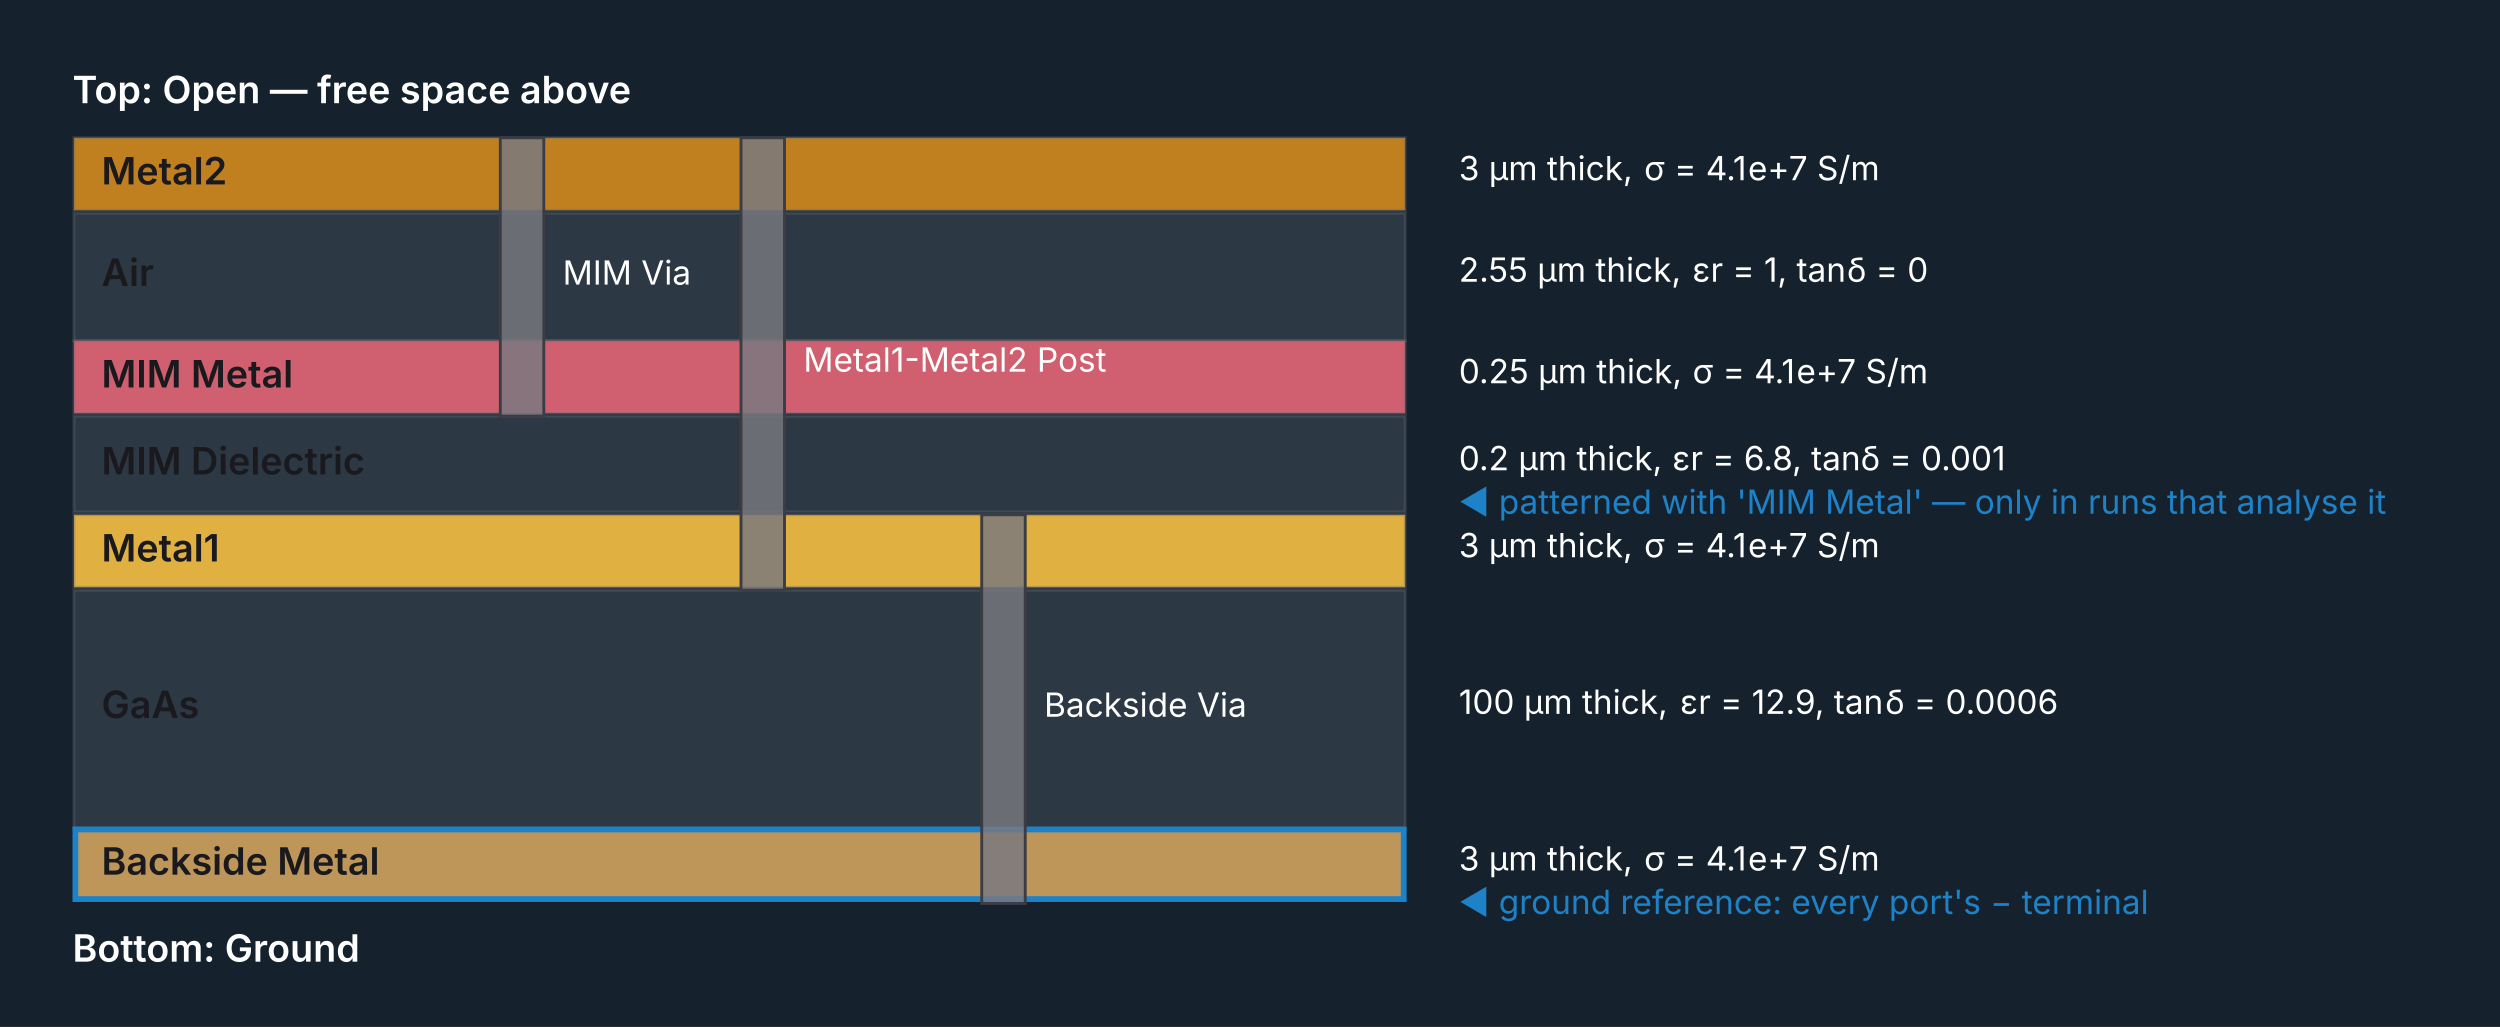
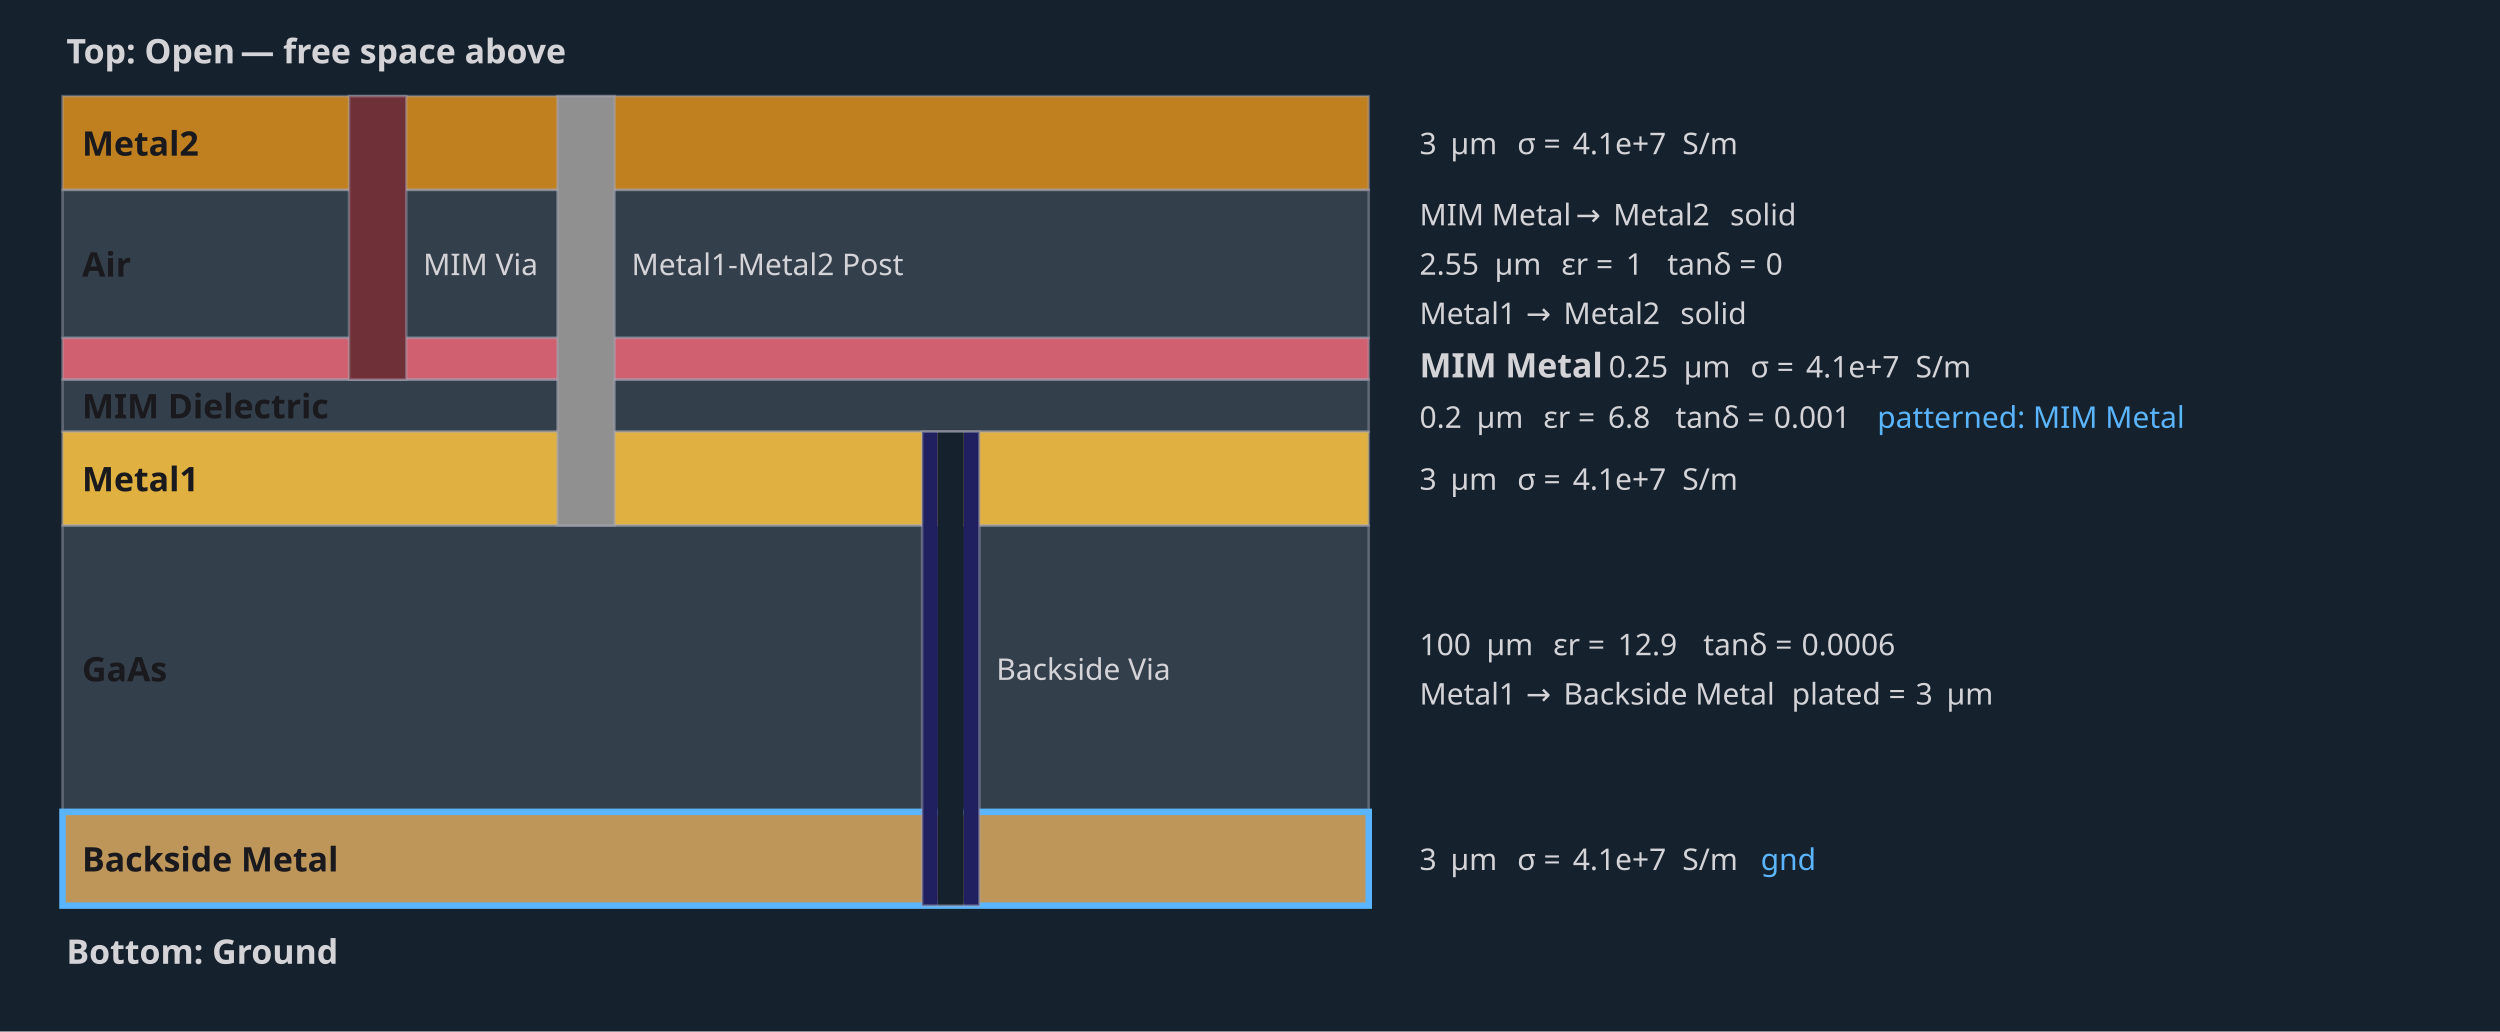
- <svg xmlns="http://www.w3.org/2000/svg" width="862" height="354" viewBox="0 0 862 354">
-   <rect fill="#010101" width="862" height="354" />
-   <rect fill="#15222D" width="862" height="354" />
-   <rect fill="#C08020" transform="translate(25 47)" x="0.5" y="0.5" width="459" height="25" />
-   <rect fill="none" stroke="#6E6E78" stroke-width="1" stroke-miterlimit="10" stroke-opacity="0.353" transform="translate(25 47)" x="0.5" y="0.5" width="459" height="25" />
+ <svg xmlns="http://www.w3.org/2000/svg" width="960" height="396" viewBox="0 0 960 396">
+   <rect fill="#010101" width="960" height="396" />
+   <rect fill="#15222D" width="960" height="396" />
  <clipPath id="stackup-mmic-dark_cl_0">
-     <rect x="35" y="51" width="44" height="16" />
+     <path d="M0 0L960 0L960 388.66L0 388.66L0 0ZM360.09 165.76L370.09 165.76L370.09 347.76L360.09 347.76L360.09 165.76Z" clip-rule="evenodd" />
  </clipPath>
  <g clip-path="url(#stackup-mmic-dark_cl_0)">
-     <text fill="#19191E" transform="translate(35 51)" font-size="13" font-weight="600" font-family="Inter" x="0, 11.78, 19.49, 24.43, 31.9, 35.28" y="12.59">
- 						Metal2
- 				</text>
+     <rect fill="#C08020" x="24" y="36.9" width="501.6" height="36" />
+     <rect fill="none" stroke="#AAAAB9" stroke-width="1" stroke-miterlimit="4" stroke-opacity="0.431" x="24" y="36.9" width="501.6" height="36" />
+     <rect fill="#96A0AF" fill-opacity="0.235" x="24" y="72.9" width="501.6" height="56.86" />
+     <rect fill="none" stroke="#AAAAB9" stroke-width="1" stroke-miterlimit="4" stroke-opacity="0.431" x="24" y="72.9" width="501.6" height="56.86" />
+     <rect fill="#D06070" x="24" y="129.76" width="501.6" height="16" />
+     <rect fill="none" stroke="#AAAAB9" stroke-width="1" stroke-miterlimit="4" stroke-opacity="0.431" x="24" y="129.76" width="501.6" height="16" />
+     <rect fill="#96A0AF" fill-opacity="0.235" x="24" y="145.76" width="501.6" height="20" />
+     <rect fill="none" stroke="#AAAAB9" stroke-width="1" stroke-miterlimit="4" stroke-opacity="0.431" x="24" y="145.76" width="501.6" height="20" />
+     <rect fill="#E0B040" x="24" y="165.76" width="501.6" height="36" />
+     <rect fill="none" stroke="#AAAAB9" stroke-width="1" stroke-miterlimit="4" stroke-opacity="0.431" x="24" y="165.76" width="501.6" height="36" />
+     <rect fill="#96A0AF" fill-opacity="0.235" x="24" y="201.76" width="501.6" height="110" />
+     <rect fill="none" stroke="#AAAAB9" stroke-width="1" stroke-miterlimit="4" stroke-opacity="0.431" x="24" y="201.76" width="501.6" height="110" />
+     <rect fill="#BE965A" x="24" y="311.76" width="501.6" height="36" />
+     <rect fill="none" stroke="#5AB4FF" stroke-width="2.5" stroke-miterlimit="4" x="24" y="311.76" width="501.6" height="36" />
  </g>
-   <clipPath id="stackup-mmic-dark_cl_1">
-     <rect x="503" y="51" width="145" height="14" />
-   </clipPath>
-   <g clip-path="url(#stackup-mmic-dark_cl_1)">
-     <text fill="white" transform="translate(503 51)" font-size="11.5" font-family="Inter" x="0, 7.32, 10.55, 17.71, 27.7, 30.94, 35.25, 42.05, 44.77, 51.19, 57.45, 60.67" y="11.14">
- 						3 µm thick, 
- 				</text>
-     <text fill="white" transform="translate(566.9 51)" font-size="11.5" font-family="Inter" x="0, 7.25, 10.49, 18.07, 21.3, 28.29, 30.47" y="11.14">
- 						σ = 4.1
- 				</text>
-     <text fill="white" transform="translate(602.71 51)" font-size="11.5" font-family="Inter" x="0, 6.7, 14.02, 20.58, 23.82, 31.15, 35.25" y="11.14">
- 						e+7 S/m
- 				</text>
-   </g>
-   <rect fill="#788291" fill-opacity="0.235" transform="translate(25 73)" x="0.5" y="0.5" width="459" height="44" />
-   <rect fill="none" stroke="#6E6E78" stroke-width="1" stroke-miterlimit="10" stroke-opacity="0.353" transform="translate(25 73)" x="0.5" y="0.5" width="459" height="44" />
-   <clipPath id="stackup-mmic-dark_cl_2">
-     <rect x="35" y="86" width="18" height="16" />
-   </clipPath>
-   <g clip-path="url(#stackup-mmic-dark_cl_2)">
-     <text fill="#19191E" transform="translate(35 86)" font-size="13" font-weight="600" font-family="Inter" x="0, 9.45, 12.84" y="12.59">
- 						Air
- 				</text>
-   </g>
-   <clipPath id="stackup-mmic-dark_cl_3">
-     <rect x="503" y="86" width="162" height="14" />
-   </clipPath>
-   <g clip-path="url(#stackup-mmic-dark_cl_3)">
-     <text fill="white" transform="translate(503 86)" font-size="11.5" font-family="Inter" x="0, 6.96, 9.96, 16.96, 23.95, 27.18, 34.34, 44.33, 47.57, 51.88, 58.68, 61.4, 67.82, 74.08, 77.3" y="11.14">
- 						2.55 µm thick, 
- 				</text>
-     <text fill="white" transform="translate(583.53 86)" font-size="11.5" font-family="Inter" x="0" y="11.14">
- 						ε
- 				</text>
-     <text fill="white" transform="translate(589.79 86)" font-size="11.5" font-family="Inter" x="0, 4.28, 7.51, 15.09, 18.33, 23.18, 26.4, 29.63, 33.81, 40.3" y="11.14">
- 						r = 1, tan
- 				</text>
-     <text fill="white" transform="translate(636.82 86)" font-size="11.5" font-family="Inter" x="0, 6.21, 9.44, 17.02, 20.26" y="11.14">
- 						δ = 0
- 				</text>
-   </g>
-   <rect fill="#D06070" transform="translate(25 117)" x="0.5" y="0.5" width="459" height="25" />
-   <rect fill="none" stroke="#6E6E78" stroke-width="1" stroke-miterlimit="10" stroke-opacity="0.353" transform="translate(25 117)" x="0.5" y="0.5" width="459" height="25" />
-   <clipPath id="stackup-mmic-dark_cl_4">
-     <rect x="35" y="121" width="66" height="16" />
-   </clipPath>
-   <g clip-path="url(#stackup-mmic-dark_cl_4)">
-     <text fill="#19191E" transform="translate(35 121)" font-size="13" font-weight="600" font-family="Inter" x="0, 11.78, 15.35, 27.14, 30.36, 42.14, 49.85, 54.79, 62.26" y="12.59">
- 						MIM Metal
- 				</text>
-   </g>
-   <clipPath id="stackup-mmic-dark_cl_5">
-     <rect x="503" y="121" width="162" height="14" />
-   </clipPath>
-   <g clip-path="url(#stackup-mmic-dark_cl_5)">
-     <text fill="white" transform="translate(503 121)" font-size="11.5" font-family="Inter" x="0, 6.89, 10.06, 17.02, 24.01, 27.25, 34.4, 44.4, 47.63, 51.95, 58.74, 61.47, 67.89, 74.15, 77.36" y="11.14">
- 						0.25 µm thick, 
- 				</text>
-     <text fill="white" transform="translate(583.6 121)" font-size="11.5" font-family="Inter" x="0, 7.25, 10.49, 18.07, 21.3, 28.29, 30.47" y="11.14">
- 						σ = 4.1
- 				</text>
-     <text fill="white" transform="translate(619.41 121)" font-size="11.5" font-family="Inter" x="0, 6.7, 14.02, 20.58, 23.82, 31.15, 35.25" y="11.14">
- 						e+7 S/m
- 				</text>
-   </g>
-   <rect fill="#788291" fill-opacity="0.235" transform="translate(25 143)" x="0.5" y="0.5" width="459" height="33" />
-   <rect fill="none" stroke="#6E6E78" stroke-width="1" stroke-miterlimit="10" stroke-opacity="0.353" transform="translate(25 143)" x="0.5" y="0.5" width="459" height="33" />
-   <clipPath id="stackup-mmic-dark_cl_6">
-     <rect x="35" y="151" width="91" height="16" />
-   </clipPath>
-   <g clip-path="url(#stackup-mmic-dark_cl_6)">
-     <text fill="#19191E" transform="translate(35 151)" font-size="13" font-weight="600" font-family="Inter" x="0, 11.78, 15.35, 27.14, 30.36, 39.78, 43.17, 50.87, 54.26, 61.97, 69.47, 74.41, 79.57, 82.96" y="12.59">
- 						MIM Dielectric
- 				</text>
-   </g>
-   <clipPath id="stackup-mmic-dark_cl_7">
-     <rect x="503" y="151" width="189" height="14" />
-   </clipPath>
-   <g clip-path="url(#stackup-mmic-dark_cl_7)">
-     <text fill="white" transform="translate(503 151)" font-size="11.5" font-family="Inter" x="0, 6.89, 10.06, 17.02, 20.26, 27.41, 37.41, 40.64, 44.95, 51.75, 54.48, 60.9, 67.15, 70.37" y="11.14">
- 						0.2 µm thick, 
- 				</text>
-     <text fill="white" transform="translate(576.61 151)" font-size="11.5" font-family="Inter" x="0" y="11.14">
- 						ε
- 				</text>
-     <text fill="white" transform="translate(582.86 151)" font-size="11.5" font-family="Inter" x="0, 4.28, 7.51, 15.09, 18.33, 25.11, 28.01, 34.84, 38.06, 41.3, 45.48, 51.96" y="11.14">
- 						r = 6.8, tan
- 				</text>
-     <text fill="white" transform="translate(641.55 151)" font-size="11.5" font-family="Inter" x="0, 6.21, 9.44, 17.02, 20.26, 27.15, 30.02, 37.21, 44.4" y="11.14">
- 						δ = 0.001
- 				</text>
-   </g>
-   <clipPath id="stackup-mmic-dark_cl_8">
-     <rect x="503" y="166" width="320" height="14" />
-   </clipPath>
-   <g clip-path="url(#stackup-mmic-dark_cl_8)">
-     <text fill="#1E82C8" transform="translate(503 166)" font-size="11.5" font-family="Inter" x="0, 10.52, 13.75, 20.76, 27.25, 31.43, 35.55, 42.24, 46.52, 53.25, 59.95, 67.09, 70.32, 79.67, 82.39, 86.71, 93.5, 96.74, 99.29, 109.51, 112.55, 122.78, 126.01, 136.24, 142.93, 147.12, 153.6, 156.33, 158.88, 162.11, 173.61, 176.85, 183.71, 190.44, 193.16, 199.57, 202.8, 205.53, 212.26, 215.49, 219.77, 226.46, 233.19, 239.2, 242.43, 246.74, 253.54, 260.02, 264.21, 267.44, 273.93, 280.66, 287.14, 289.87, 296.27, 302.28, 308.98, 312.22, 314.94" y="11.14">
- 						◀ patterned with 'MIM Metal' — only in runs that analyse it
- 				</text>
-   </g>
-   <rect fill="#E0B040" transform="translate(25 177)" x="0.5" y="0.5" width="459" height="25" />
-   <rect fill="none" stroke="#6E6E78" stroke-width="1" stroke-miterlimit="10" stroke-opacity="0.353" transform="translate(25 177)" x="0.5" y="0.5" width="459" height="25" />
-   <clipPath id="stackup-mmic-dark_cl_9">
-     <rect x="35" y="181" width="42" height="16" />
-   </clipPath>
-   <g clip-path="url(#stackup-mmic-dark_cl_9)">
-     <text fill="#19191E" transform="translate(35 181)" font-size="13" font-weight="600" font-family="Inter" x="0, 11.78, 19.49, 24.43, 31.9, 35.28" y="12.59">
- 						Metal1
- 				</text>
-   </g>
-   <clipPath id="stackup-mmic-dark_cl_10">
-     <rect x="503" y="181" width="145" height="14" />
-   </clipPath>
-   <g clip-path="url(#stackup-mmic-dark_cl_10)">
-     <text fill="white" transform="translate(503 181)" font-size="11.5" font-family="Inter" x="0, 7.32, 10.55, 17.71, 27.7, 30.94, 35.25, 42.05, 44.77, 51.19, 57.45, 60.67" y="11.14">
- 						3 µm thick, 
- 				</text>
-     <text fill="white" transform="translate(566.9 181)" font-size="11.5" font-family="Inter" x="0, 7.25, 10.49, 18.07, 21.3, 28.29, 30.47" y="11.14">
- 						σ = 4.1
- 				</text>
-     <text fill="white" transform="translate(602.71 181)" font-size="11.5" font-family="Inter" x="0, 6.7, 14.02, 20.58, 23.82, 31.15, 35.25" y="11.14">
- 						e+7 S/m
- 				</text>
-   </g>
-   <rect fill="#788291" fill-opacity="0.235" transform="translate(25 203)" x="0.5" y="0.5" width="459" height="82" />
-   <rect fill="none" stroke="#6E6E78" stroke-width="1" stroke-miterlimit="10" stroke-opacity="0.353" transform="translate(25 203)" x="0.5" y="0.5" width="459" height="82" />
-   <clipPath id="stackup-mmic-dark_cl_11">
-     <rect x="35" y="235" width="34" height="16" />
-   </clipPath>
-   <g clip-path="url(#stackup-mmic-dark_cl_11)">
-     <text fill="#19191E" transform="translate(35 235)" font-size="13" font-weight="600" font-family="Inter" x="0, 9.81, 17.28, 26.58" y="12.59">
- 						GaAs
- 				</text>
-   </g>
-   <clipPath id="stackup-mmic-dark_cl_12">
-     <rect x="503" y="235" width="206" height="14" />
-   </clipPath>
-   <g clip-path="url(#stackup-mmic-dark_cl_12)">
-     <text fill="white" transform="translate(503 235)" font-size="11.5" font-family="Inter" x="0, 5.34, 12.53, 19.72, 22.95, 30.11, 40.1, 43.34, 47.65, 54.45, 57.17, 63.59, 69.85, 73.07" y="11.14">
- 						100 µm thick, 
- 				</text>
-     <text fill="white" transform="translate(579.3 235)" font-size="11.5" font-family="Inter" x="0" y="11.14">
- 						ε
- 				</text>
-     <text fill="white" transform="translate(585.56 235)" font-size="11.5" font-family="Inter" x="0, 4.28, 7.51, 15.09, 18.33, 23.67, 30.63, 33.72, 40.59, 43.81, 47.05, 51.23, 57.71" y="11.14">
- 						r = 12.9, tan
- 				</text>
-     <text fill="white" transform="translate(650 235)" font-size="11.5" font-family="Inter" x="0, 6.21, 9.44, 17.02, 20.26, 27.15, 30.02, 37.21, 44.4, 51.59" y="11.14">
- 						δ = 0.0006
- 				</text>
-   </g>
-   <rect fill="#BE965A" transform="translate(25 285)" x="1" y="1" width="458" height="24" />
-   <rect fill="none" stroke="#1E82C8" stroke-width="2" stroke-miterlimit="10" transform="translate(25 285)" x="1" y="1" width="458" height="24" />
-   <clipPath id="stackup-mmic-dark_cl_13">
-     <rect x="35" y="289" width="96" height="16" />
-   </clipPath>
-   <g clip-path="url(#stackup-mmic-dark_cl_13)">
-     <text fill="#19191E" transform="translate(35 289)" font-size="13" font-weight="600" font-family="Inter" x="0, 8.55, 16.01, 23.52, 30.92, 38.05, 41.44, 49.64, 57.34, 60.57, 72.35, 80.05, 84.99, 92.46" y="12.59">
- 						Backside Metal
- 				</text>
-   </g>
-   <clipPath id="stackup-mmic-dark_cl_14">
-     <rect x="503" y="289" width="145" height="14" />
-   </clipPath>
-   <g clip-path="url(#stackup-mmic-dark_cl_14)">
-     <text fill="white" transform="translate(503 289)" font-size="11.5" font-family="Inter" x="0, 7.32, 10.55, 17.71, 27.7, 30.94, 35.25, 42.05, 44.77, 51.19, 57.45, 60.67" y="11.14">
- 						3 µm thick, 
- 				</text>
-     <text fill="white" transform="translate(566.9 289)" font-size="11.5" font-family="Inter" x="0, 7.25, 10.49, 18.07, 21.3, 28.29, 30.47" y="11.14">
- 						σ = 4.1
- 				</text>
-     <text fill="white" transform="translate(602.71 289)" font-size="11.5" font-family="Inter" x="0, 6.7, 14.02, 20.58, 23.82, 31.15, 35.25" y="11.14">
- 						e+7 S/m
- 				</text>
-   </g>
-   <clipPath id="stackup-mmic-dark_cl_15">
-     <rect x="503" y="304" width="237" height="14" />
-   </clipPath>
-   <g clip-path="url(#stackup-mmic-dark_cl_15)">
-     <text fill="#1E82C8" transform="translate(503 304)" font-size="11.5" font-family="Inter" x="0, 10.52, 13.75, 20.76, 24.85, 31.71, 38.39, 45.12, 52.26, 55.49, 59.57, 66.27, 70.16, 76.86, 80.94, 87.64, 94.37, 100.79, 107.49, 110.65, 113.89, 120.39, 126.57, 133.26, 137.74, 144.14, 147.38, 154.38, 161.25, 165.92, 170.1, 172.65, 178.66, 181.89, 189.47, 192.71, 196.82, 203.52, 207.8, 217.8, 220.53, 227.26, 233.74" y="11.14">
- 						◀ ground reference: every port's − terminal
- 				</text>
-   </g>
-   <clipPath id="stackup-mmic-dark_cl_16">
-     <rect x="25" y="23" width="192" height="16" />
-   </clipPath>
-   <g clip-path="url(#stackup-mmic-dark_cl_16)">
-     <text fill="white" transform="translate(25 23)" font-size="13" font-weight="600" font-family="Inter" x="0, 7.54, 15.45, 23.57, 27.34, 30.57, 40.64, 48.76, 56.47, 64.4, 67.62, 80.62, 83.85, 88.75, 93.61, 101.32, 109.02, 112.25, 119.39, 127.51, 134.98, 142.48, 150.19, 153.41, 160.88, 169.08, 176.74, 183.98" y="12.59">
- 						Top: Open — free space above
- 				</text>
-   </g>
-   <clipPath id="stackup-mmic-dark_cl_17">
-     <rect x="25" y="319" width="100" height="16" />
-   </clipPath>
-   <g clip-path="url(#stackup-mmic-dark_cl_17)">
-     <text fill="white" transform="translate(25 319)" font-size="13" font-weight="600" font-family="Inter" x="0, 8.55, 16.45, 21.39, 26.25, 34.16, 45.83, 49.6, 52.83, 62.65, 67.51, 75.41, 83.32, 91.24" y="12.59">
- 						Bottom: Ground
- 				</text>
-   </g>
-   <rect fill="#787880" fill-opacity="0.824" transform="translate(338 177)" x="0.5" y="0.5" width="15" height="134" />
-   <rect fill="none" stroke="#3C3C44" stroke-width="1" stroke-miterlimit="10" transform="translate(338 177)" x="0.5" y="0.5" width="15" height="134" />
-   <clipPath id="stackup-mmic-dark_cl_18">
-     <rect x="360" y="236" width="70" height="14" />
-   </clipPath>
-   <g clip-path="url(#stackup-mmic-dark_cl_18)">
-     <text fill="white" transform="translate(360 236)" font-size="11.5" font-family="Inter" x="0, 7.48, 13.97, 20.39, 26.64, 32.65, 35.38, 42.52, 49.22, 52.45, 60.23, 62.96" y="11.14">
- 						Backside Via
- 				</text>
-   </g>
-   <rect fill="#787880" fill-opacity="0.824" transform="translate(255 47)" x="0.5" y="0.5" width="15" height="156" />
-   <rect fill="none" stroke="#3C3C44" stroke-width="1" stroke-miterlimit="10" transform="translate(255 47)" x="0.5" y="0.5" width="15" height="156" />
-   <clipPath id="stackup-mmic-dark_cl_19">
-     <rect x="277" y="117" width="106" height="14" />
-   </clipPath>
-   <g clip-path="url(#stackup-mmic-dark_cl_19)">
-     <text fill="white" transform="translate(277 117)" font-size="11.5" font-family="Inter" x="0, 10.23, 16.92, 21.11, 27.59, 30.32, 35.66, 40.95, 51.18, 57.88, 62.06, 68.54, 71.27, 78.23, 81.46, 88.7, 95.56, 101.57" y="11.14">
- 						Metal1-Metal2 Post
- 				</text>
-   </g>
-   <rect fill="#787880" fill-opacity="0.824" transform="translate(172 47)" x="0.5" y="0.5" width="15" height="96" />
-   <rect fill="none" stroke="#3C3C44" stroke-width="1" stroke-miterlimit="10" transform="translate(172 47)" x="0.5" y="0.5" width="15" height="96" />
-   <clipPath id="stackup-mmic-dark_cl_20">
-     <rect x="194" y="87" width="44" height="14" />
-   </clipPath>
-   <g clip-path="url(#stackup-mmic-dark_cl_20)">
-     <text fill="white" transform="translate(194 87)" font-size="11.5" font-family="Inter" x="0, 10.23, 13.26, 23.49, 26.72, 34.5, 37.23" y="11.14">
- 						MIM Via
- 				</text>
-   </g>
+   <rect fill="#202060" x="354.09" y="165.76" width="6" height="182" />
+   <rect fill="#202060" x="370.09" y="165.76" width="6" height="182" />
+   <rect fill="none" stroke="#AAAAB9" stroke-width="1" stroke-miterlimit="4" stroke-opacity="0.431" x="354.09" y="165.76" width="22" height="182" />
+   <rect fill="#909090" x="214.03" y="36.9" width="22" height="164.86" />
+   <rect fill="none" stroke="#AAAAB9" stroke-width="1" stroke-miterlimit="4" stroke-opacity="0.431" x="214.03" y="36.9" width="22" height="164.86" />
+   <rect fill="#703038" x="134.02" y="36.9" width="22" height="108.86" />
+   <rect fill="none" stroke="#AAAAB9" stroke-width="1" stroke-miterlimit="4" stroke-opacity="0.431" x="134.02" y="36.9" width="22" height="108.86" />
+   <text fill="#19191E" font-size="13" font-weight="600" font-family="IBM Plex Sans" x="31.5, 42.12, 49.38, 54.24, 61.5, 65.33" y="59.77">
+ 					Metal2
+ 			</text>
+   <text fill="#19191E" font-size="13" font-weight="600" font-family="IBM Plex Sans" x="31.5, 40.24, 43.81" y="106.21">
+ 					Air
+ 			</text>
+   <text fill="#19191E" font-size="13" font-weight="600" font-family="IBM Plex Sans" x="31.5, 42.12, 47.62, 58.24, 61.31, 70.27, 73.84, 81.1, 84.92, 92.17, 98.84, 103.7, 108.81, 112.39" y="160.64">
+ 					MIM Dielectric
+ 			</text>
+   <text fill="#19191E" font-size="13" font-weight="600" font-family="IBM Plex Sans" x="31.5, 42.12, 49.38, 54.24, 61.5, 65.33" y="188.64">
+ 					Metal1
+ 			</text>
+   <text fill="#19191E" font-size="13" font-weight="600" font-family="IBM Plex Sans" x="31.5, 40.76, 48.02, 56.76" y="261.64">
+ 					GaAs
+ 			</text>
+   <text fill="#19191E" font-size="13" font-weight="600" font-family="IBM Plex Sans" x="31.5, 40.12, 47.39, 54.06, 61.36, 67.85, 71.42, 79.22, 86.48, 89.54, 100.17, 107.42, 112.28, 119.55" y="334.64">
+ 					Backside Metal
+ 			</text>
+   <text fill="#D4D4D8" font-size="11.5" font-family="IBM Plex Sans" x="545.1" y="59.21">
+ 					3
+ 			</text>
+   <text fill="#D4D4D8" font-size="11.5" font-family="IBM Plex Sans" x="557, 563.59" y="59.21">
+ 					µm
+ 			</text>
+   <text fill="#D4D4D8" font-size="11.5" font-family="IBM Plex Sans" x="582.63, 589.33, 592.05" y="59.21">
+ 					σ =
+ 			</text>
+   <text fill="#D4D4D8" font-size="11.5" font-family="IBM Plex Sans" x="603.95, 610.85, 613.98, 620.88, 627.19, 634.09" y="59.21">
+ 					4.1e+7
+ 			</text>
+   <text fill="#D4D4D8" font-size="11.5" font-family="IBM Plex Sans" x="645.99, 652.67, 657.08" y="59.21">
+ 					S/m
+ 			</text>
+   <text fill="#D4D4D8" font-size="11.5" font-family="IBM Plex Sans" x="545.1, 552, 555.13, 562.03" y="105.49">
+ 					2.55
+ 			</text>
+   <text fill="#D4D4D8" font-size="11.5" font-family="IBM Plex Sans" x="573.93, 580.52" y="105.49">
+ 					µm
+ 			</text>
+   <text fill="#D4D4D8" font-size="11.5" font-family="IBM Plex Sans" x="599.56, 605.51, 609.73, 612.45" y="105.49">
+ 					εr =
+ 			</text>
+   <text fill="#D4D4D8" font-size="11.5" font-family="IBM Plex Sans" x="624.35" y="105.49">
+ 					1
+ 			</text>
+   <text fill="#D4D4D8" font-size="11.5" font-family="IBM Plex Sans" x="640.25, 644.29, 650.43, 656.96, 663.4, 666.11" y="105.49">
+ 					tanδ =
+ 			</text>
+   <text fill="#D4D4D8" font-size="11.5" font-family="IBM Plex Sans" x="678.01" y="105.49">
+ 					0
+ 			</text>
+   <text fill="#D4D4D8" font-size="13" font-weight="600" font-family="IBM Plex Sans" x="545.1, 555.72, 561.22, 571.84, 574.91, 585.53, 592.78, 597.65, 604.91" y="144.93">
+ 					MIM Metal
+ 			</text>
+   <text fill="#D4D4D8" font-size="11.5" font-family="IBM Plex Sans" x="617.73, 624.64, 627.76, 634.66" y="144.93">
+ 					0.25
+ 			</text>
+   <text fill="#D4D4D8" font-size="11.5" font-family="IBM Plex Sans" x="646.56, 653.15" y="144.93">
+ 					µm
+ 			</text>
+   <text fill="#D4D4D8" font-size="11.5" font-family="IBM Plex Sans" x="672.19, 678.9, 681.61" y="144.93">
+ 					σ =
+ 			</text>
+   <text fill="#D4D4D8" font-size="11.5" font-family="IBM Plex Sans" x="693.51, 700.41, 703.54, 710.44, 716.75, 723.65" y="144.93">
+ 					4.1e+7
+ 			</text>
+   <text fill="#D4D4D8" font-size="11.5" font-family="IBM Plex Sans" x="735.55, 742.23, 746.64" y="144.93">
+ 					S/m
+ 			</text>
+   <text fill="#D4D4D8" font-size="11.5" font-family="IBM Plex Sans" x="545.1, 552, 555.13" y="164.29">
+ 					0.2
+ 			</text>
+   <text fill="#D4D4D8" font-size="11.5" font-family="IBM Plex Sans" x="567.03, 573.62" y="164.29">
+ 					µm
+ 			</text>
+   <text fill="#D4D4D8" font-size="11.5" font-family="IBM Plex Sans" x="592.66, 598.61, 602.83, 605.55" y="164.29">
+ 					εr =
+ 			</text>
+   <text fill="#D4D4D8" font-size="11.5" font-family="IBM Plex Sans" x="617.45, 624.35, 627.48" y="164.29">
+ 					6.8
+ 			</text>
+   <text fill="#D4D4D8" font-size="11.5" font-family="IBM Plex Sans" x="643.38, 647.41, 653.55, 660.09, 666.53, 669.24" y="164.29">
+ 					tanδ =
+ 			</text>
+   <text fill="#D4D4D8" font-size="11.5" font-family="IBM Plex Sans" x="681.14, 688.04, 691.17, 698.07, 704.97" y="164.29">
+ 					0.001
+ 			</text>
+   <text fill="#5AB4FF" font-size="11.5" font-family="IBM Plex Sans" x="720.87, 727.54, 733.68, 737.72, 741.75, 748.07, 752.29, 758.82, 765.13, 771.8, 775.16, 777.87, 787.21, 791.81, 801.15, 803.86, 813.2, 819.51, 823.55, 829.69" y="164.29">
+ 					patterned: MIM Metal
+ 			</text>
+   <text fill="#D4D4D8" font-size="11.5" font-family="IBM Plex Sans" x="545.1" y="188.08">
+ 					3
+ 			</text>
+   <text fill="#D4D4D8" font-size="11.5" font-family="IBM Plex Sans" x="557, 563.59" y="188.08">
+ 					µm
+ 			</text>
+   <text fill="#D4D4D8" font-size="11.5" font-family="IBM Plex Sans" x="582.63, 589.33, 592.05" y="188.08">
+ 					σ =
+ 			</text>
+   <text fill="#D4D4D8" font-size="11.5" font-family="IBM Plex Sans" x="603.95, 610.85, 613.98, 620.88, 627.19, 634.09" y="188.08">
+ 					4.1e+7
+ 			</text>
+   <text fill="#D4D4D8" font-size="11.5" font-family="IBM Plex Sans" x="645.99, 652.67, 657.08" y="188.08">
+ 					S/m
+ 			</text>
+   <text fill="#D4D4D8" font-size="11.5" font-family="IBM Plex Sans" x="545.1, 552, 558.9" y="251.6">
+ 					100
+ 			</text>
+   <text fill="#D4D4D8" font-size="11.5" font-family="IBM Plex Sans" x="570.8, 577.39" y="251.6">
+ 					µm
+ 			</text>
+   <text fill="#D4D4D8" font-size="11.5" font-family="IBM Plex Sans" x="596.43, 602.39, 606.61, 609.32" y="251.6">
+ 					εr =
+ 			</text>
+   <text fill="#D4D4D8" font-size="11.5" font-family="IBM Plex Sans" x="621.22, 628.12, 635.02, 638.15" y="251.6">
+ 					12.9
+ 			</text>
+   <text fill="#D4D4D8" font-size="11.5" font-family="IBM Plex Sans" x="654.05, 658.09, 664.23, 670.76, 677.2, 679.91" y="251.6">
+ 					tanδ =
+ 			</text>
+   <text fill="#D4D4D8" font-size="11.5" font-family="IBM Plex Sans" x="691.81, 698.71, 701.84, 708.74, 715.64, 722.54" y="251.6">
+ 					0.0006
+ 			</text>
+   <text fill="#D4D4D8" font-size="11.5" font-family="IBM Plex Sans" x="545.1" y="334.08">
+ 					3
+ 			</text>
+   <text fill="#D4D4D8" font-size="11.5" font-family="IBM Plex Sans" x="557, 563.59" y="334.08">
+ 					µm
+ 			</text>
+   <text fill="#D4D4D8" font-size="11.5" font-family="IBM Plex Sans" x="582.63, 589.33, 592.05" y="334.08">
+ 					σ =
+ 			</text>
+   <text fill="#D4D4D8" font-size="11.5" font-family="IBM Plex Sans" x="603.95, 610.85, 613.98, 620.88, 627.19, 634.09" y="334.08">
+ 					4.1e+7
+ 			</text>
+   <text fill="#D4D4D8" font-size="11.5" font-family="IBM Plex Sans" x="645.99, 652.67, 657.08" y="334.08">
+ 					S/m
+ 			</text>
+   <text fill="#5AB4FF" font-size="11.5" font-family="IBM Plex Sans" x="676.11, 682.19, 688.72" y="334.08">
+ 					gnd
+ 			</text>
+   <text fill="#D4D4D8" font-size="11.5" font-family="IBM Plex Sans" x="382.59, 390.1, 396.24, 402.02, 408.08, 413.68, 416.56, 423.23, 429.54, 432.26, 439.26, 442.14" y="261.08">
+ 					Backside Via
+ 			</text>
+   <text fill="#D4D4D8" font-size="11.5" font-family="IBM Plex Sans" x="545.1, 554.44, 560.75, 564.79, 570.93, 574.06" y="270.55">
+ 					Metal1
+ 			</text>
+   <text fill="#D4D4D8" font-size="11.5" font-family="IBM Plex Sans" x="585.96" y="270.55">
+ 					→
+ 			</text>
+   <text fill="#D4D4D8" font-size="11.5" font-family="IBM Plex Sans" x="600.39, 607.9, 614.04, 619.82, 625.88, 631.48, 634.36, 641.03, 647.34, 650.06, 659.39, 665.71, 669.74, 675.88" y="270.55">
+ 					Backside Metal
+ 			</text>
+   <text fill="#D4D4D8" font-size="11.5" font-family="IBM Plex Sans" x="688.01, 694.68, 697.81, 703.95, 707.99, 714.3, 720.97, 723.69" y="270.55">
+ 					plated =
+ 			</text>
+   <text fill="#D4D4D8" font-size="11.5" font-family="IBM Plex Sans" x="735.59" y="270.55">
+ 					3
+ 			</text>
+   <text fill="#D4D4D8" font-size="11.5" font-family="IBM Plex Sans" x="747.49, 754.07" y="270.55">
+ 					µm
+ 			</text>
+   <text fill="#D4D4D8" font-size="11.5" font-family="IBM Plex Sans" x="242.53, 251.86, 258.18, 262.21, 268.35, 271.48, 278.38, 282.97, 292.31, 298.62, 302.66, 308.8, 311.93, 318.83, 321.54, 328.51, 334.95, 340.55" y="105.64">
+ 					Metal1-Metal2 Post
+ 			</text>
+   <text fill="#D4D4D8" font-size="11.5" font-family="IBM Plex Sans" x="545.1, 554.44, 560.75, 564.79, 570.93, 574.06" y="124.44">
+ 					Metal1
+ 			</text>
+   <text fill="#D4D4D8" font-size="11.5" font-family="IBM Plex Sans" x="585.96" y="124.44">
+ 					→
+ 			</text>
+   <text fill="#D4D4D8" font-size="11.5" font-family="IBM Plex Sans" x="600.39, 609.72, 616.04, 620.07, 626.22, 629.34" y="124.44">
+ 					Metal2
+ 			</text>
+   <text fill="#D4D4D8" font-size="11.5" font-family="IBM Plex Sans" x="645.24, 650.84, 657.28, 660.41, 663.29" y="124.44">
+ 					solid
+ 			</text>
+   <text fill="#D4D4D8" font-size="11.5" font-family="IBM Plex Sans" x="162.52, 171.85, 176.45, 185.79, 188.51, 195.51, 198.38" y="105.64">
+ 					MIM Via
+ 			</text>
+   <text fill="#D4D4D8" font-size="11.5" font-family="IBM Plex Sans" x="545.1, 554.44, 559.04, 568.38, 571.09, 580.43, 586.74, 590.78, 596.92" y="86.54">
+ 					MIM Metal
+ 			</text>
+   <text fill="#D4D4D8" font-size="11.5" font-family="IBM Plex Sans" x="605.05" y="86.54">
+ 					→
+ 			</text>
+   <text fill="#D4D4D8" font-size="11.5" font-family="IBM Plex Sans" x="619.48, 628.82, 635.13, 639.16, 645.31, 648.43" y="86.54">
+ 					Metal2
+ 			</text>
+   <text fill="#D4D4D8" font-size="11.5" font-family="IBM Plex Sans" x="664.33, 669.93, 676.37, 679.5, 682.38" y="86.54">
+ 					solid
+ 			</text>
+   <text fill="#D4D4D8" font-size="13" font-weight="600" font-family="IBM Plex Sans" x="25.5, 33.04, 40.36, 48.16, 52.31, 55.37, 64.63, 72.43, 79.68" y="24.32">
+ 					Top: Open
+ 			</text>
+   <text fill="#D4D4D8" font-size="13" font-weight="600" font-family="IBM Plex Sans" x="92.33, 102.47, 105.54, 110.09, 115.2, 122.45, 129.7, 132.77, 139.26, 147.06, 154.33, 160.99, 168.25, 171.32, 178.58, 186.38, 193.7, 200.51" y="24.32">
+ 					— free space above
+ 			</text>
+   <text fill="#D4D4D8" font-size="13" font-weight="600" font-family="IBM Plex Sans" x="25.5, 34.12, 41.44, 46.3, 51.16, 58.48, 70.02, 74.17, 77.24, 86.5, 91.6, 98.92, 106.57, 114.21" y="370.09">
+ 					Bottom: Ground
+ 			</text>
</svg>
